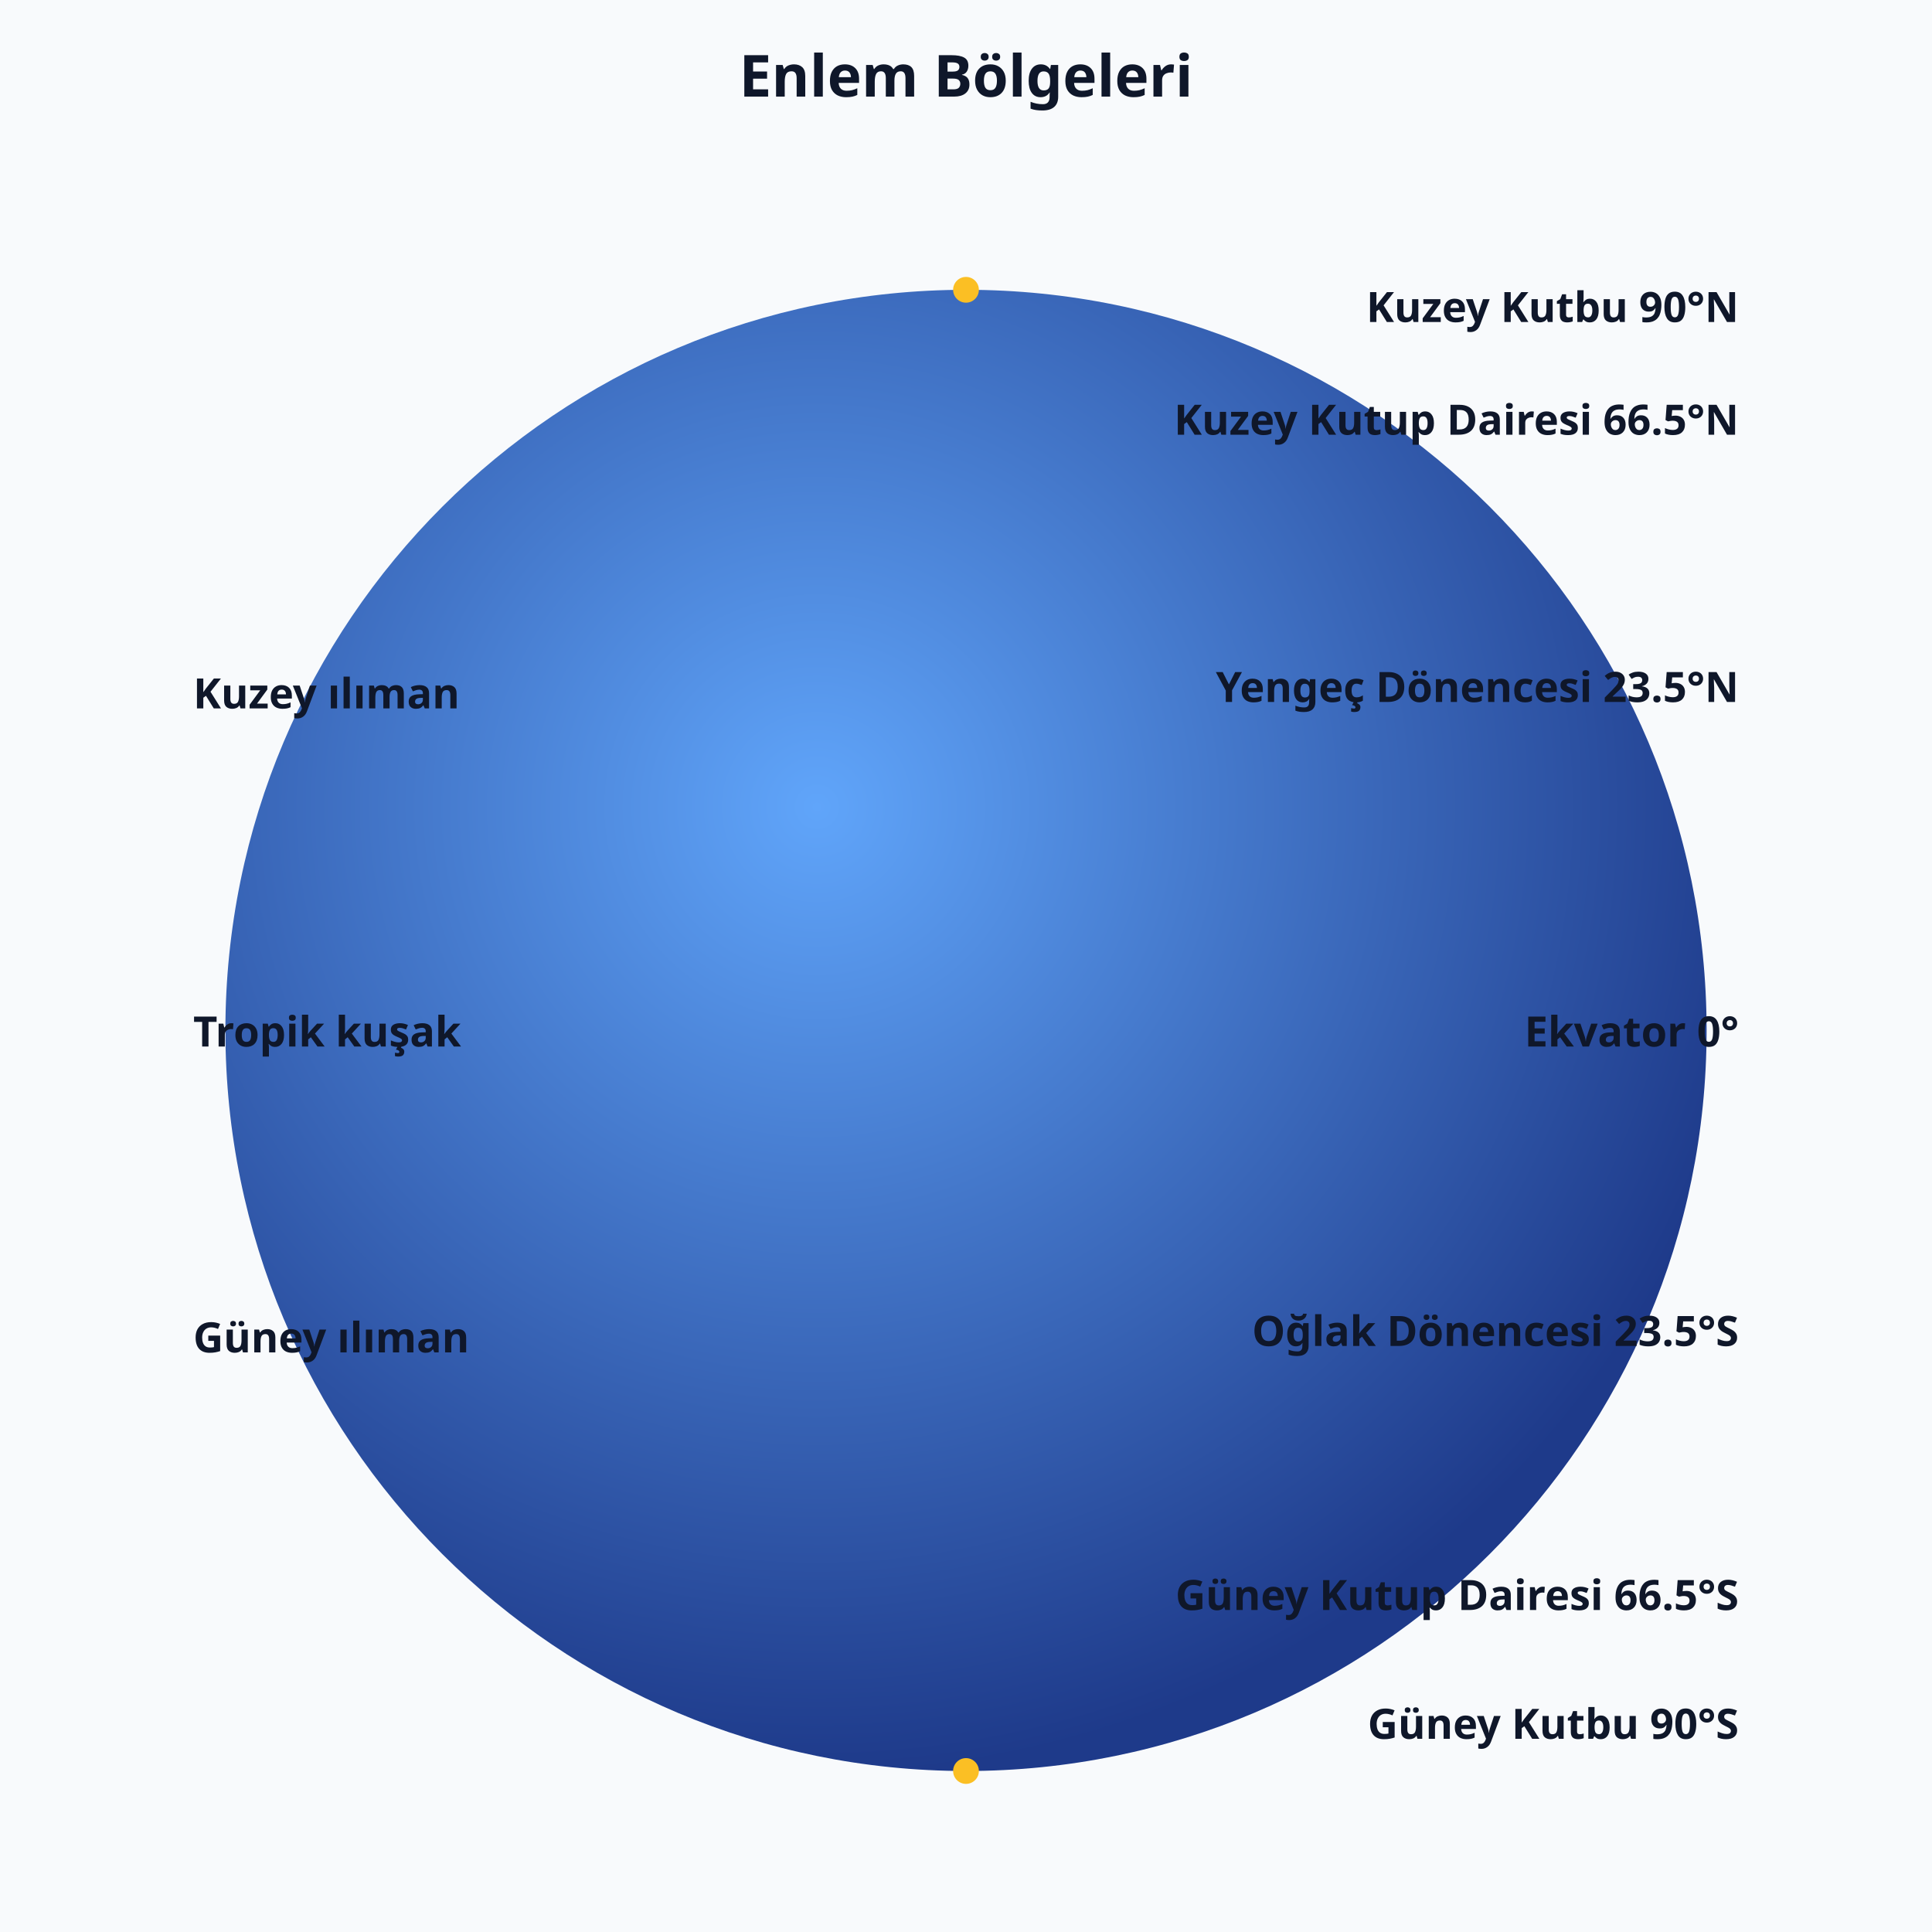
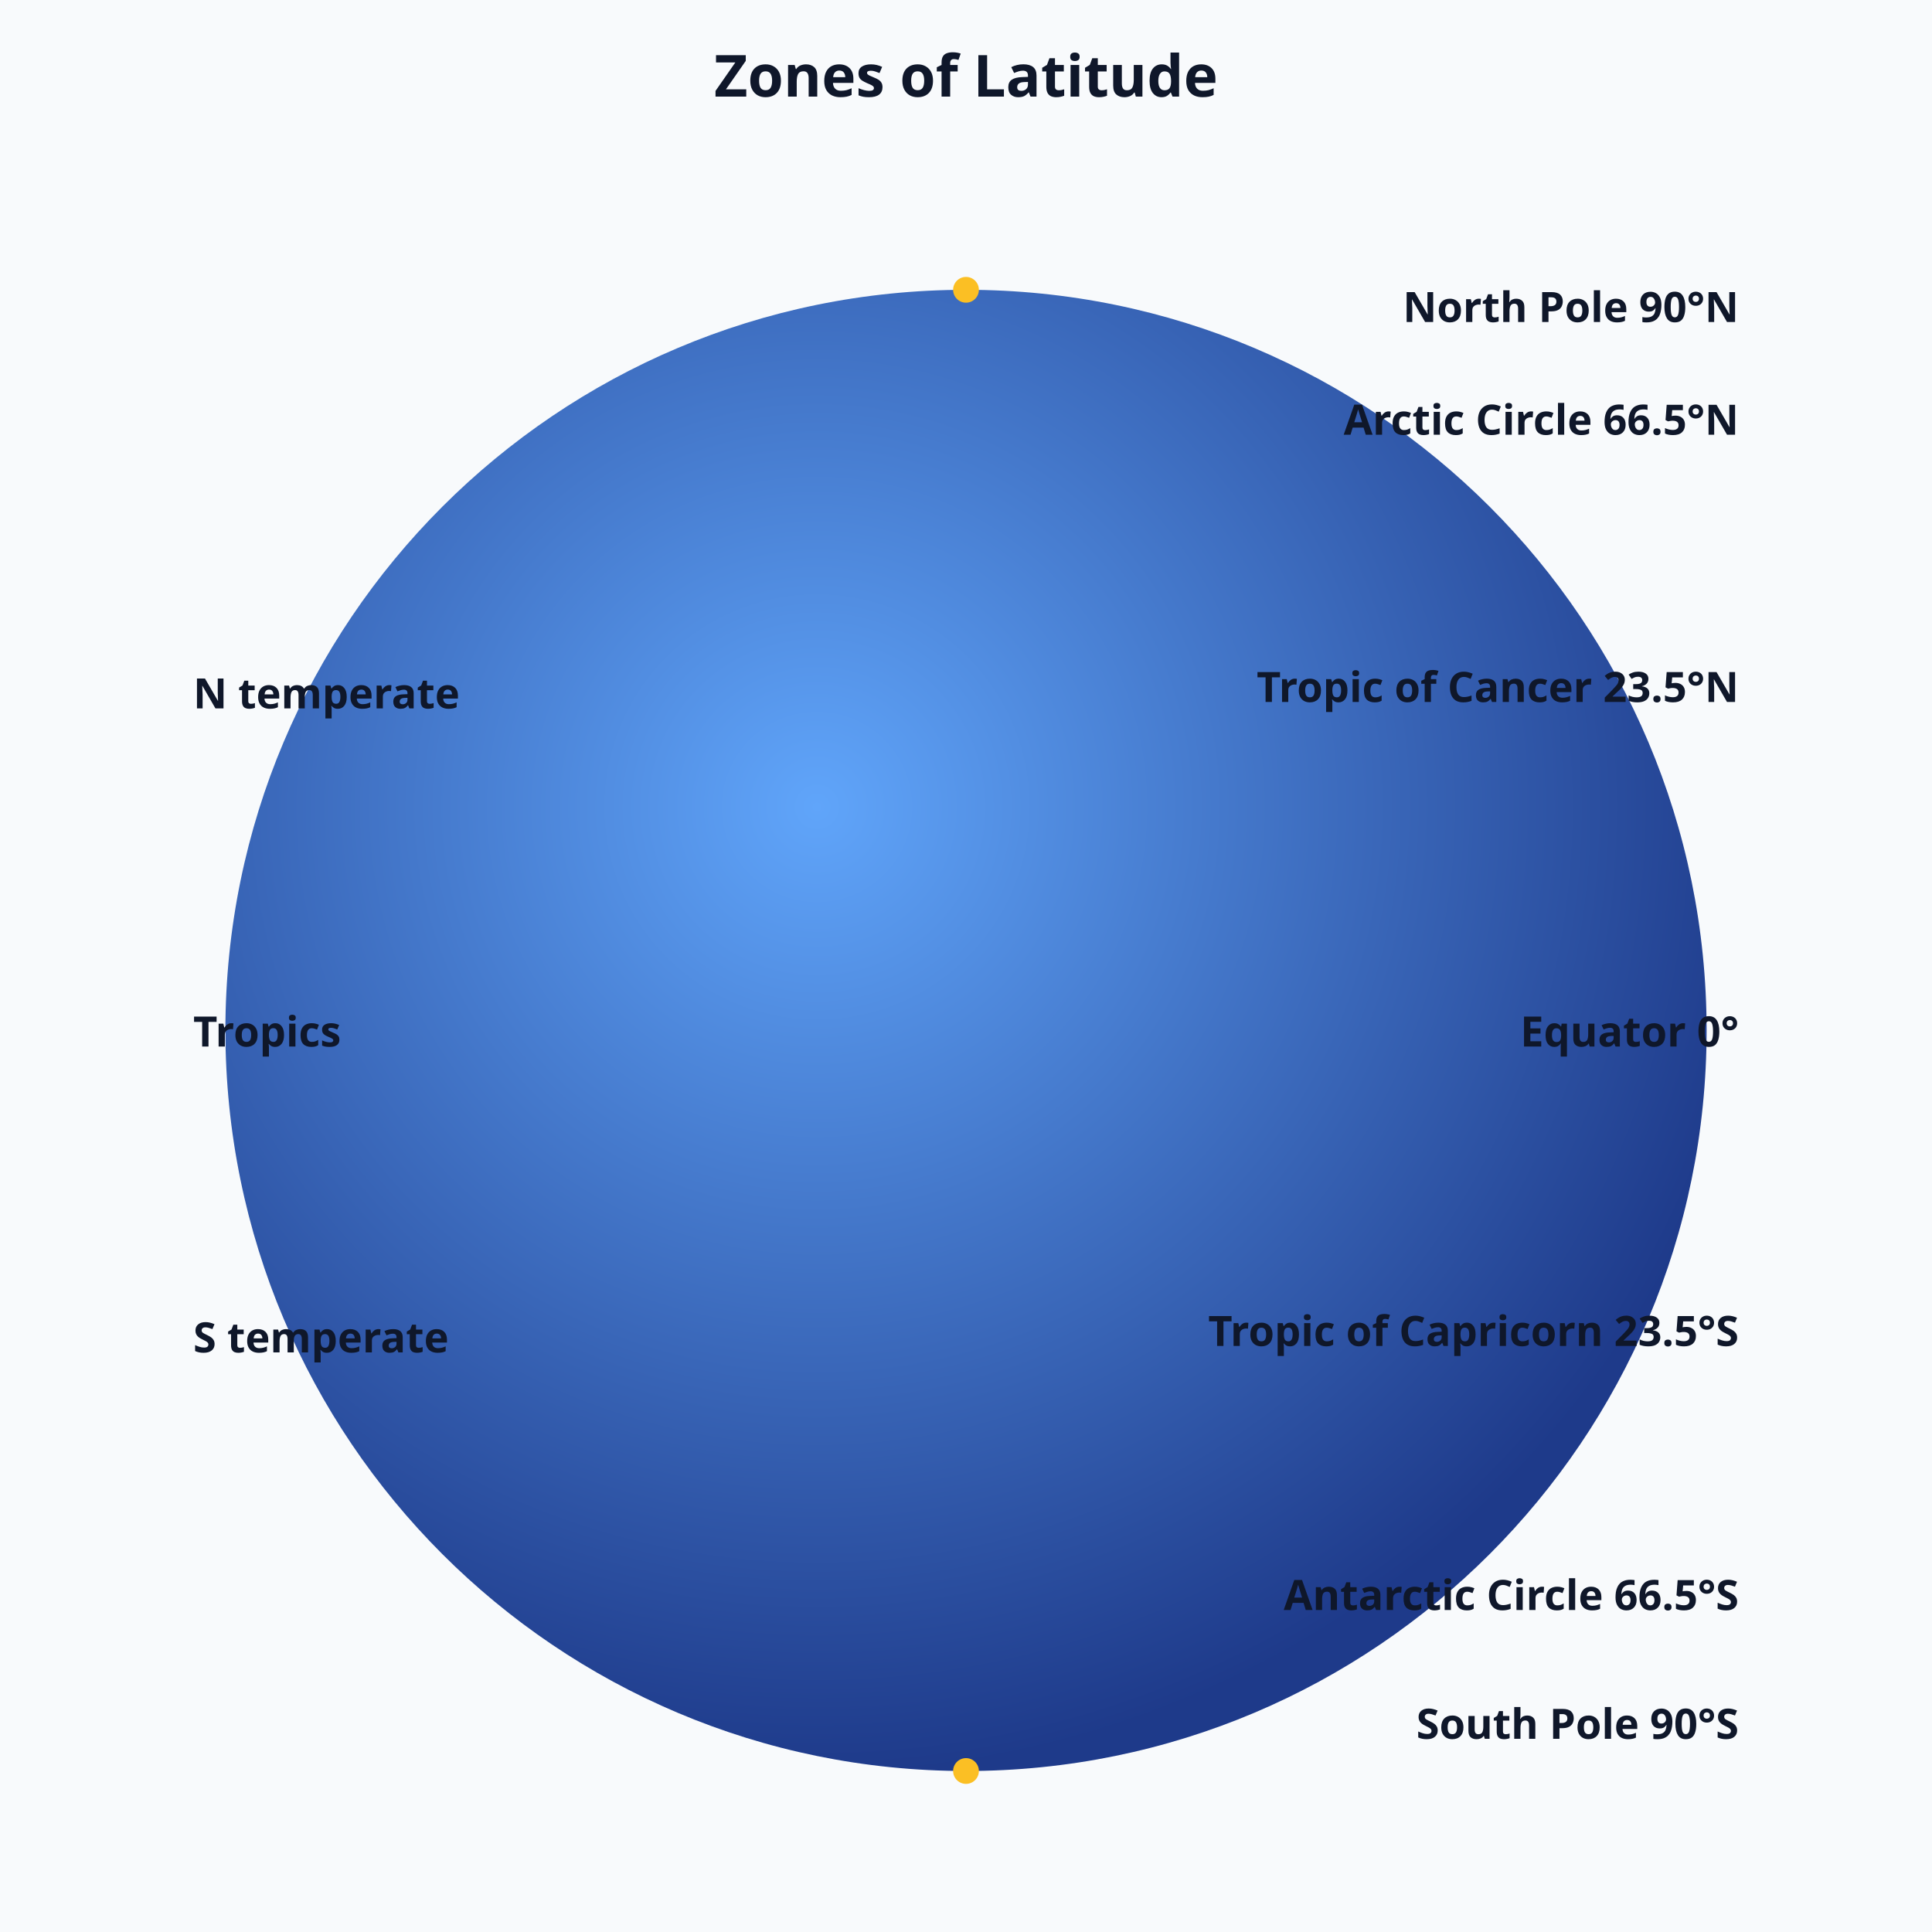
<svg xmlns="http://www.w3.org/2000/svg" viewBox="0 0 600 600">
  <defs>
    <radialGradient id="g" cx="40%" cy="35%" r="65%">
      <stop offset="0%" stop-color="#60a5fa" />
      <stop offset="100%" stop-color="#1e3a8a" />
    </radialGradient>
    <style>
      .lbl{font:13px sans-serif;fill:#0f172a;font-weight:600}
      .ttl{font:18px sans-serif;fill:#0f172a;font-weight:700}
      .ln{stroke:#dc2626;stroke-width:2;fill:none}
      .ln2{stroke:#f59e0b;stroke-width:1.5;fill:none;stroke-dasharray:4 4}
    </style>
  </defs>
  <rect width="600" height="600" fill="#f8fafc" />
-   <text x="300" y="30" text-anchor="middle" class="ttl">Enlem Bölgeleri</text>
+   <text x="300" y="30" text-anchor="middle" class="ttl">Zones of Latitude</text>
  <g transform="translate(300 320)">
    <circle r="230" fill="url(#g)" />
    <ellipse rx="230" ry="0" class="ln" />
    <ellipse rx="225" ry="0" cy="-92" class="ln2" />
    <ellipse rx="225" ry="0" cy="92" class="ln2" />
    <ellipse rx="92" ry="0" cy="-211" class="ln2" />
    <ellipse rx="92" ry="0" cy="211" class="ln2" />
    <circle cx="0" cy="-230" r="4" fill="#fbbf24" />
    <circle cx="0" cy="230" r="4" fill="#fbbf24" />
  </g>
-   <text x="540" y="100" text-anchor="end" class="lbl">Kuzey Kutbu 90°N</text>
-   <text x="540" y="135" text-anchor="end" class="lbl">Kuzey Kutup Dairesi 66.5°N</text>
-   <text x="540" y="218" text-anchor="end" class="lbl">Yengeç Dönencesi 23.5°N</text>
-   <text x="540" y="325" text-anchor="end" class="lbl" fill="#dc2626">Ekvator 0°</text>
-   <text x="540" y="418" text-anchor="end" class="lbl">Oğlak Dönencesi 23.5°S</text>
-   <text x="540" y="500" text-anchor="end" class="lbl">Güney Kutup Dairesi 66.5°S</text>
-   <text x="540" y="540" text-anchor="end" class="lbl">Güney Kutbu 90°S</text>
-   <text x="60" y="220" class="lbl">Kuzey ılıman</text>
-   <text x="60" y="325" class="lbl" fill="#dc2626">Tropik kuşak</text>
-   <text x="60" y="420" class="lbl">Güney ılıman</text>
+   <text x="540" y="100" text-anchor="end" class="lbl">North Pole 90°N</text>
+   <text x="540" y="135" text-anchor="end" class="lbl">Arctic Circle 66.5°N</text>
+   <text x="540" y="218" text-anchor="end" class="lbl">Tropic of Cancer 23.5°N</text>
+   <text x="540" y="325" text-anchor="end" class="lbl" fill="#dc2626">Equator 0°</text>
+   <text x="540" y="418" text-anchor="end" class="lbl">Tropic of Capricorn 23.5°S</text>
+   <text x="540" y="500" text-anchor="end" class="lbl">Antarctic Circle 66.5°S</text>
+   <text x="540" y="540" text-anchor="end" class="lbl">South Pole 90°S</text>
+   <text x="60" y="220" class="lbl">N temperate</text>
+   <text x="60" y="325" class="lbl" fill="#dc2626">Tropics</text>
+   <text x="60" y="420" class="lbl">S temperate</text>
</svg>
